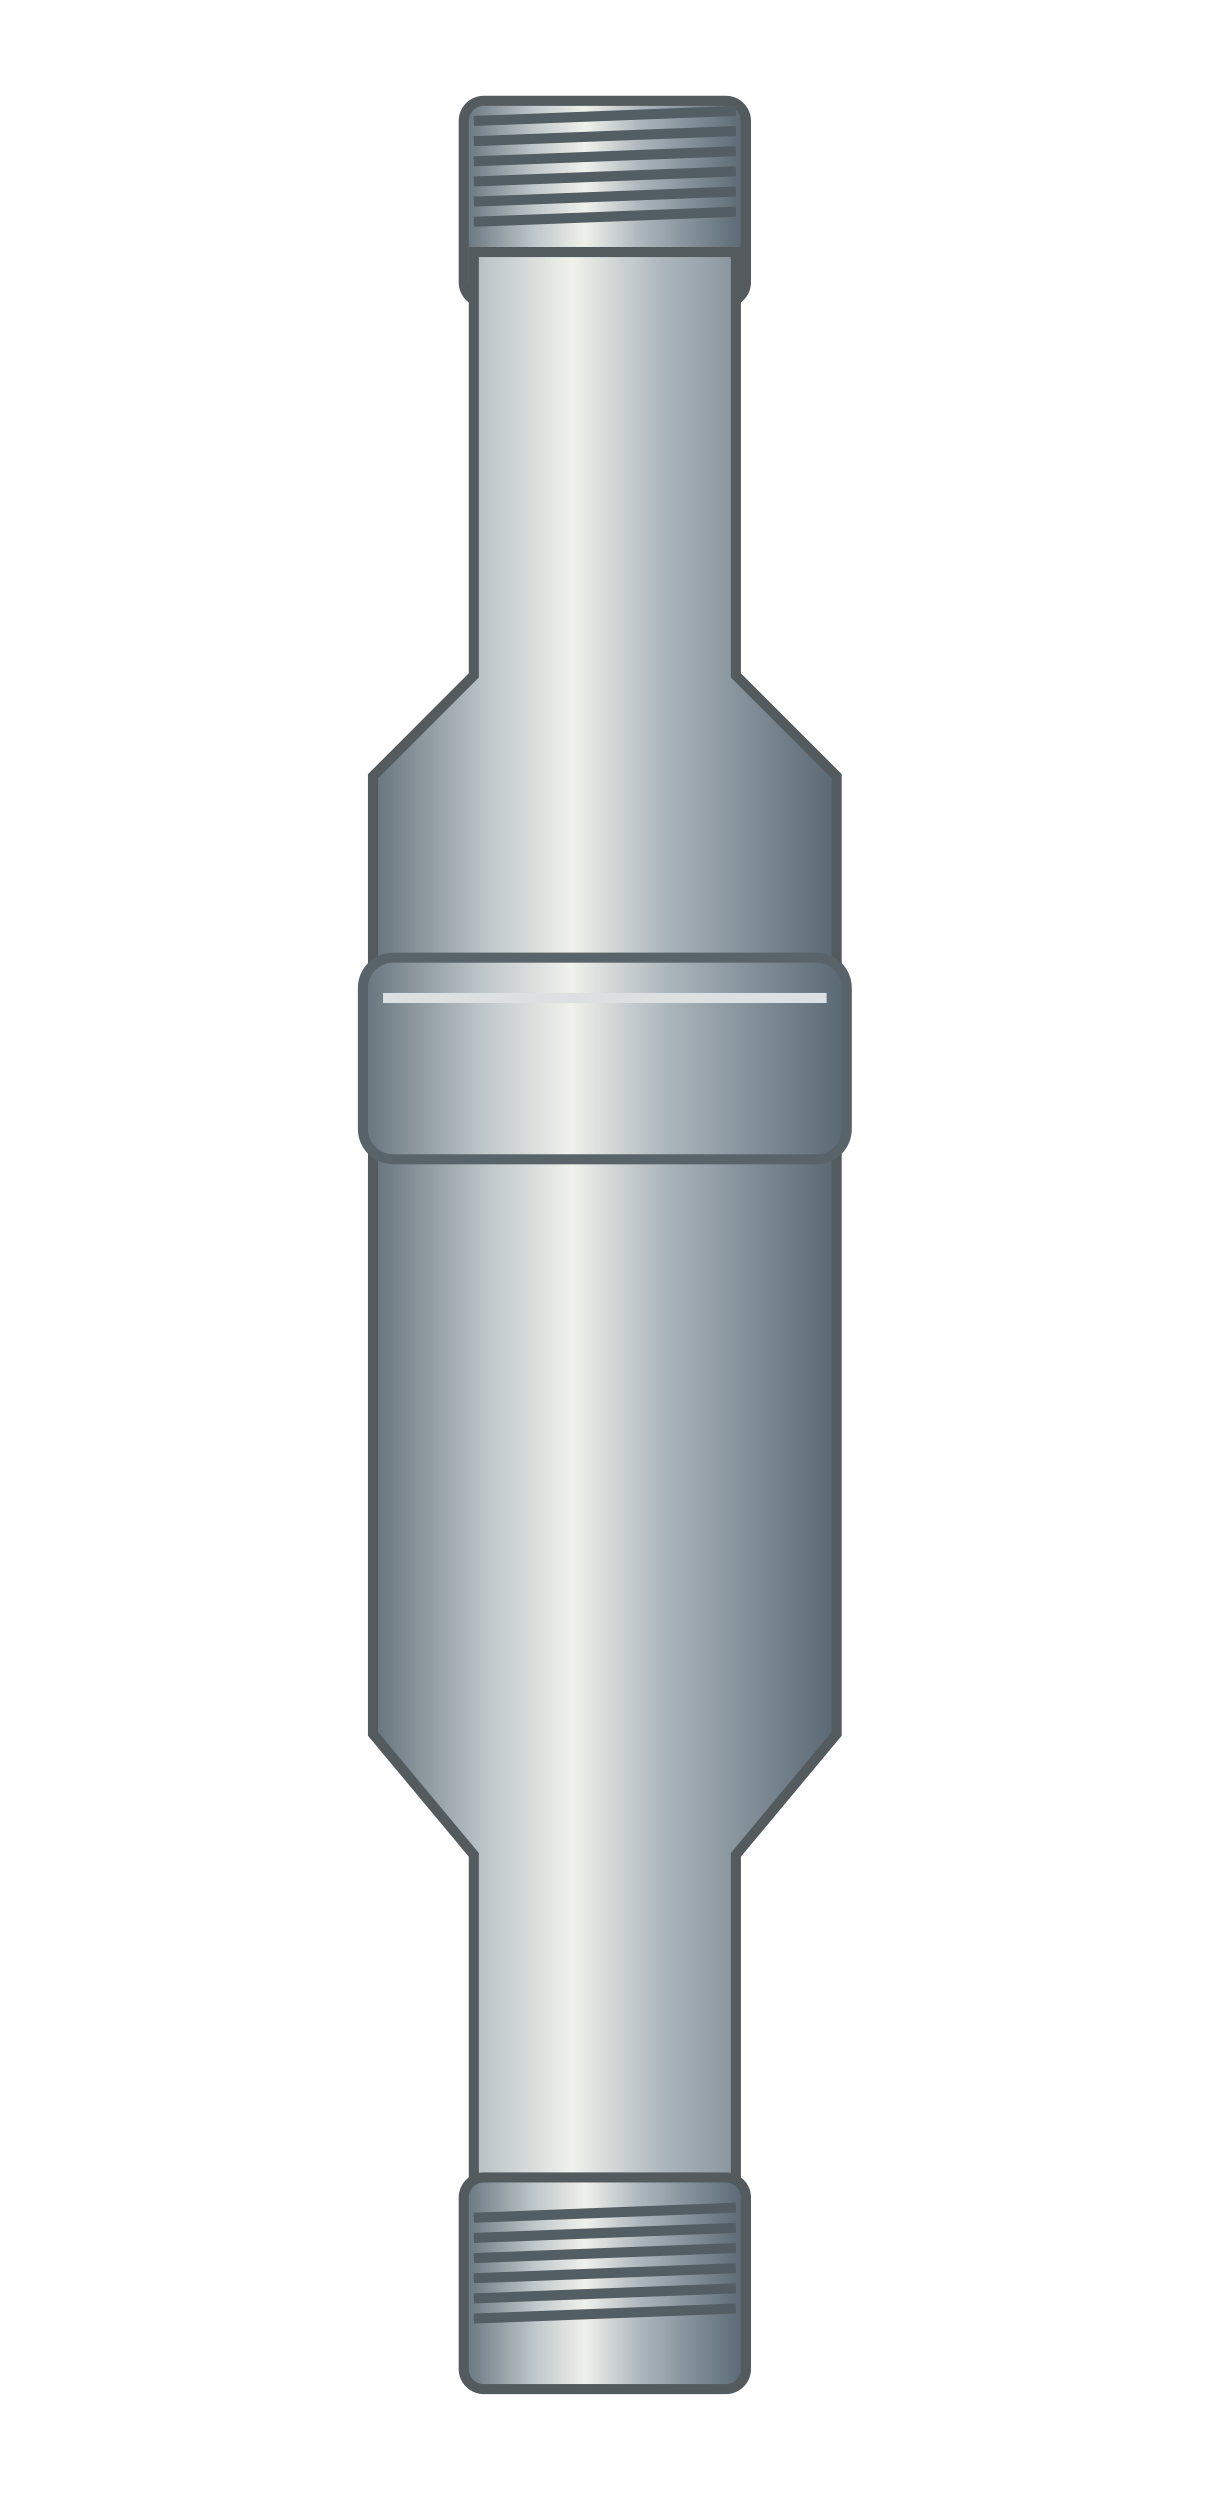
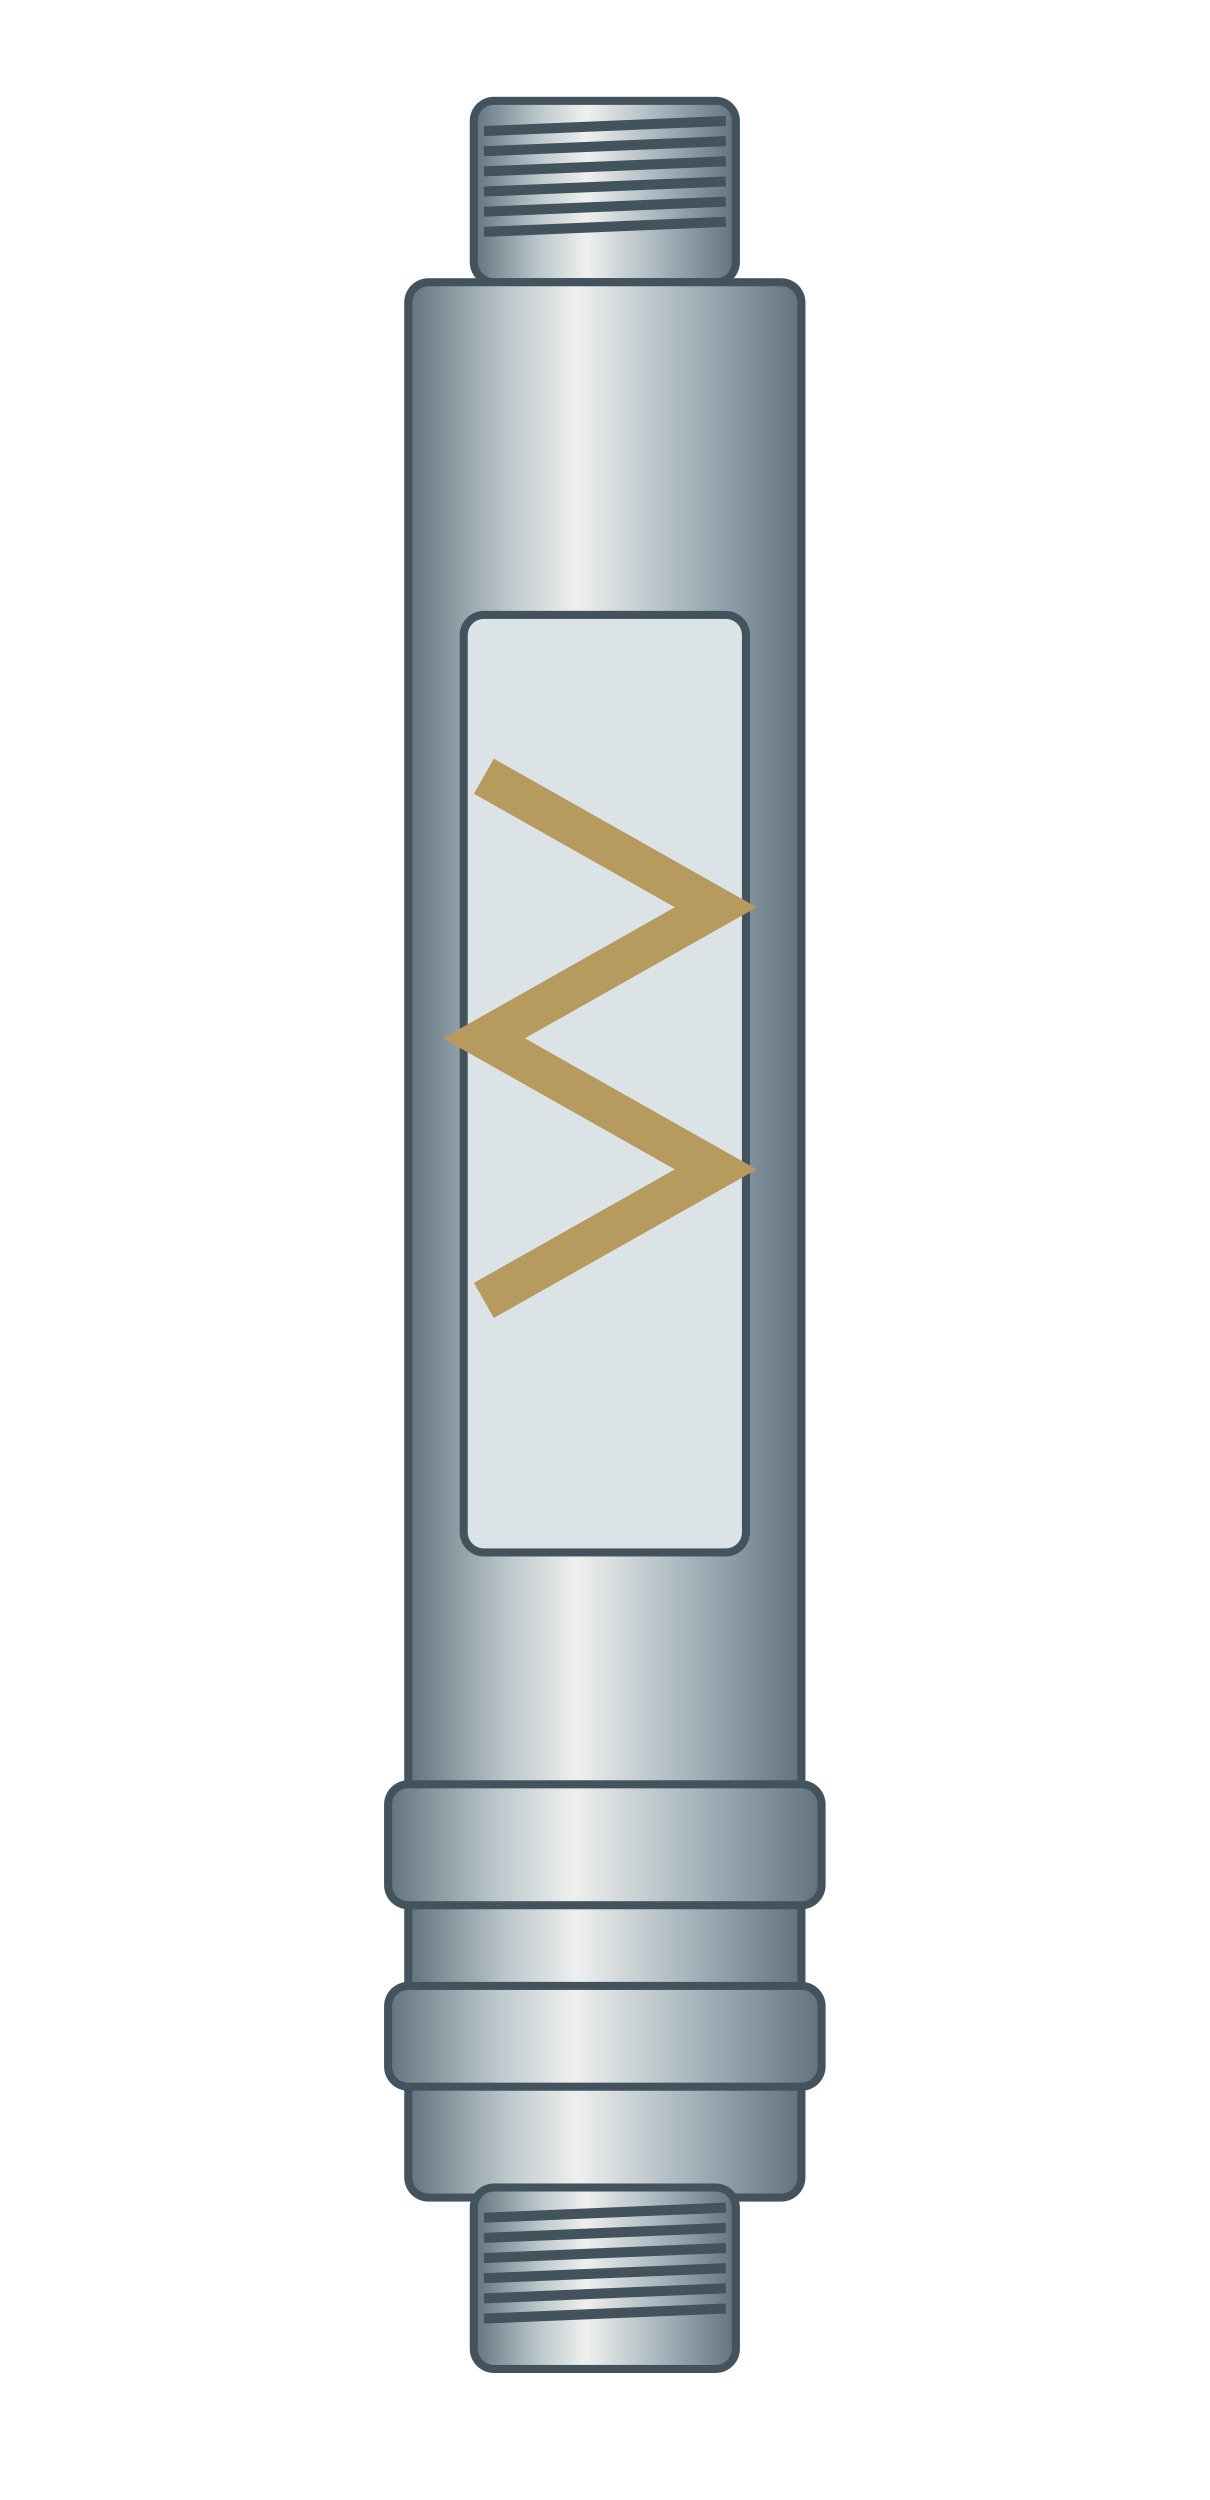
- <svg xmlns="http://www.w3.org/2000/svg" viewBox="0 0 120 248" role="img" aria-label="vibration-sub technical illustration">
+ <svg xmlns="http://www.w3.org/2000/svg" viewBox="0 0 120 248" role="img" aria-label="vibration-sub identification schematic">
  <defs>
-     <linearGradient id="asset-vibration-sub-steel">
-       <stop stop-color="#66737c" />
-       <stop offset=".25" stop-color="#bec7ca" />
-       <stop offset=".43" stop-color="#f0f1eb" />
-       <stop offset=".63" stop-color="#abb5bc" />
-       <stop offset="1" stop-color="#586772" />
+     <linearGradient id="asset-vibration-sub-metal">
+       <stop stop-color="#62737e" />
+       <stop offset=".25" stop-color="#bcc7cc" />
+       <stop offset=".43" stop-color="#eef0ee" />
+       <stop offset=".7" stop-color="#aab7bf" />
+       <stop offset="1" stop-color="#61727f" />
    </linearGradient>
  </defs>
-   <rect x="46" y="10" width="28" height="20" rx="2" fill="url(#asset-vibration-sub-steel)" stroke="#535b5f" />
-   <path d="M47 12l26 -1" stroke="#535d64" />
-   <path d="M47 14l26 -1" stroke="#535d64" />
-   <path d="M47 16l26 -1" stroke="#535d64" />
-   <path d="M47 18l26 -1" stroke="#535d64" />
-   <path d="M47 20l26 -1" stroke="#535d64" />
-   <path d="M47 22l26 -1" stroke="#535d64" />
-   <path d="M47 25h26v42l10 10v95l-10 12v38H47v-38l-10-12V77l10-10z" fill="url(#asset-vibration-sub-steel)" stroke="#535b5f" />
-   <rect x="36" y="95" width="48" height="20" rx="3" fill="url(#asset-vibration-sub-steel)" stroke="#59636a" />
-   <path d="M38 99h44" stroke="#dce0e1" />
-   <rect x="46" y="216" width="28" height="21" rx="2" fill="url(#asset-vibration-sub-steel)" stroke="#535b5f" />
-   <path d="M47 220l26 -1" stroke="#535d64" />
-   <path d="M47 222l26 -1" stroke="#535d64" />
-   <path d="M47 224l26 -1" stroke="#535d64" />
-   <path d="M47 226l26 -1" stroke="#535d64" />
-   <path d="M47 228l26 -1" stroke="#535d64" />
-   <path d="M47 230l26 -1" stroke="#535d64" />
+   <rect x="47" y="10" width="26" height="18" rx="2" fill="url(#asset-vibration-sub-metal)" stroke="#43535d" stroke-width=".8" />
+   <path d="M48 13l24 -1" fill="none" stroke="#43535d" stroke-width="1" />
+   <path d="M48 15l24 -1" fill="none" stroke="#43535d" stroke-width="1" />
+   <path d="M48 17l24 -1" fill="none" stroke="#43535d" stroke-width="1" />
+   <path d="M48 19l24 -1" fill="none" stroke="#43535d" stroke-width="1" />
+   <path d="M48 21l24 -1" fill="none" stroke="#43535d" stroke-width="1" />
+   <path d="M48 23l24 -1" fill="none" stroke="#43535d" stroke-width="1" />
+   <rect x="40.5" y="28" width="39" height="190" rx="2" fill="url(#asset-vibration-sub-metal)" stroke="#43535d" stroke-width=".8" />
+   <rect x="46" y="61" width="28" height="93" rx="2" fill="#dce3e6" stroke="#43535d" stroke-width=".8" />
+   <path d="M48 77l23 13-23 13 23 13-23 13" fill="none" stroke="#b79a5e" stroke-width="4" />
+   <rect x="38.5" y="177" width="43" height="12" rx="2" fill="url(#asset-vibration-sub-metal)" stroke="#43535d" stroke-width=".8" />
+   <rect x="38.5" y="197" width="43" height="10" rx="2" fill="url(#asset-vibration-sub-metal)" stroke="#43535d" stroke-width=".8" />
+   <rect x="47" y="217" width="26" height="18" rx="2" fill="url(#asset-vibration-sub-metal)" stroke="#43535d" stroke-width=".8" />
+   <path d="M48 220l24 -1" fill="none" stroke="#43535d" stroke-width="1" />
+   <path d="M48 222l24 -1" fill="none" stroke="#43535d" stroke-width="1" />
+   <path d="M48 224l24 -1" fill="none" stroke="#43535d" stroke-width="1" />
+   <path d="M48 226l24 -1" fill="none" stroke="#43535d" stroke-width="1" />
+   <path d="M48 228l24 -1" fill="none" stroke="#43535d" stroke-width="1" />
+   <path d="M48 230l24 -1" fill="none" stroke="#43535d" stroke-width="1" />
</svg>
